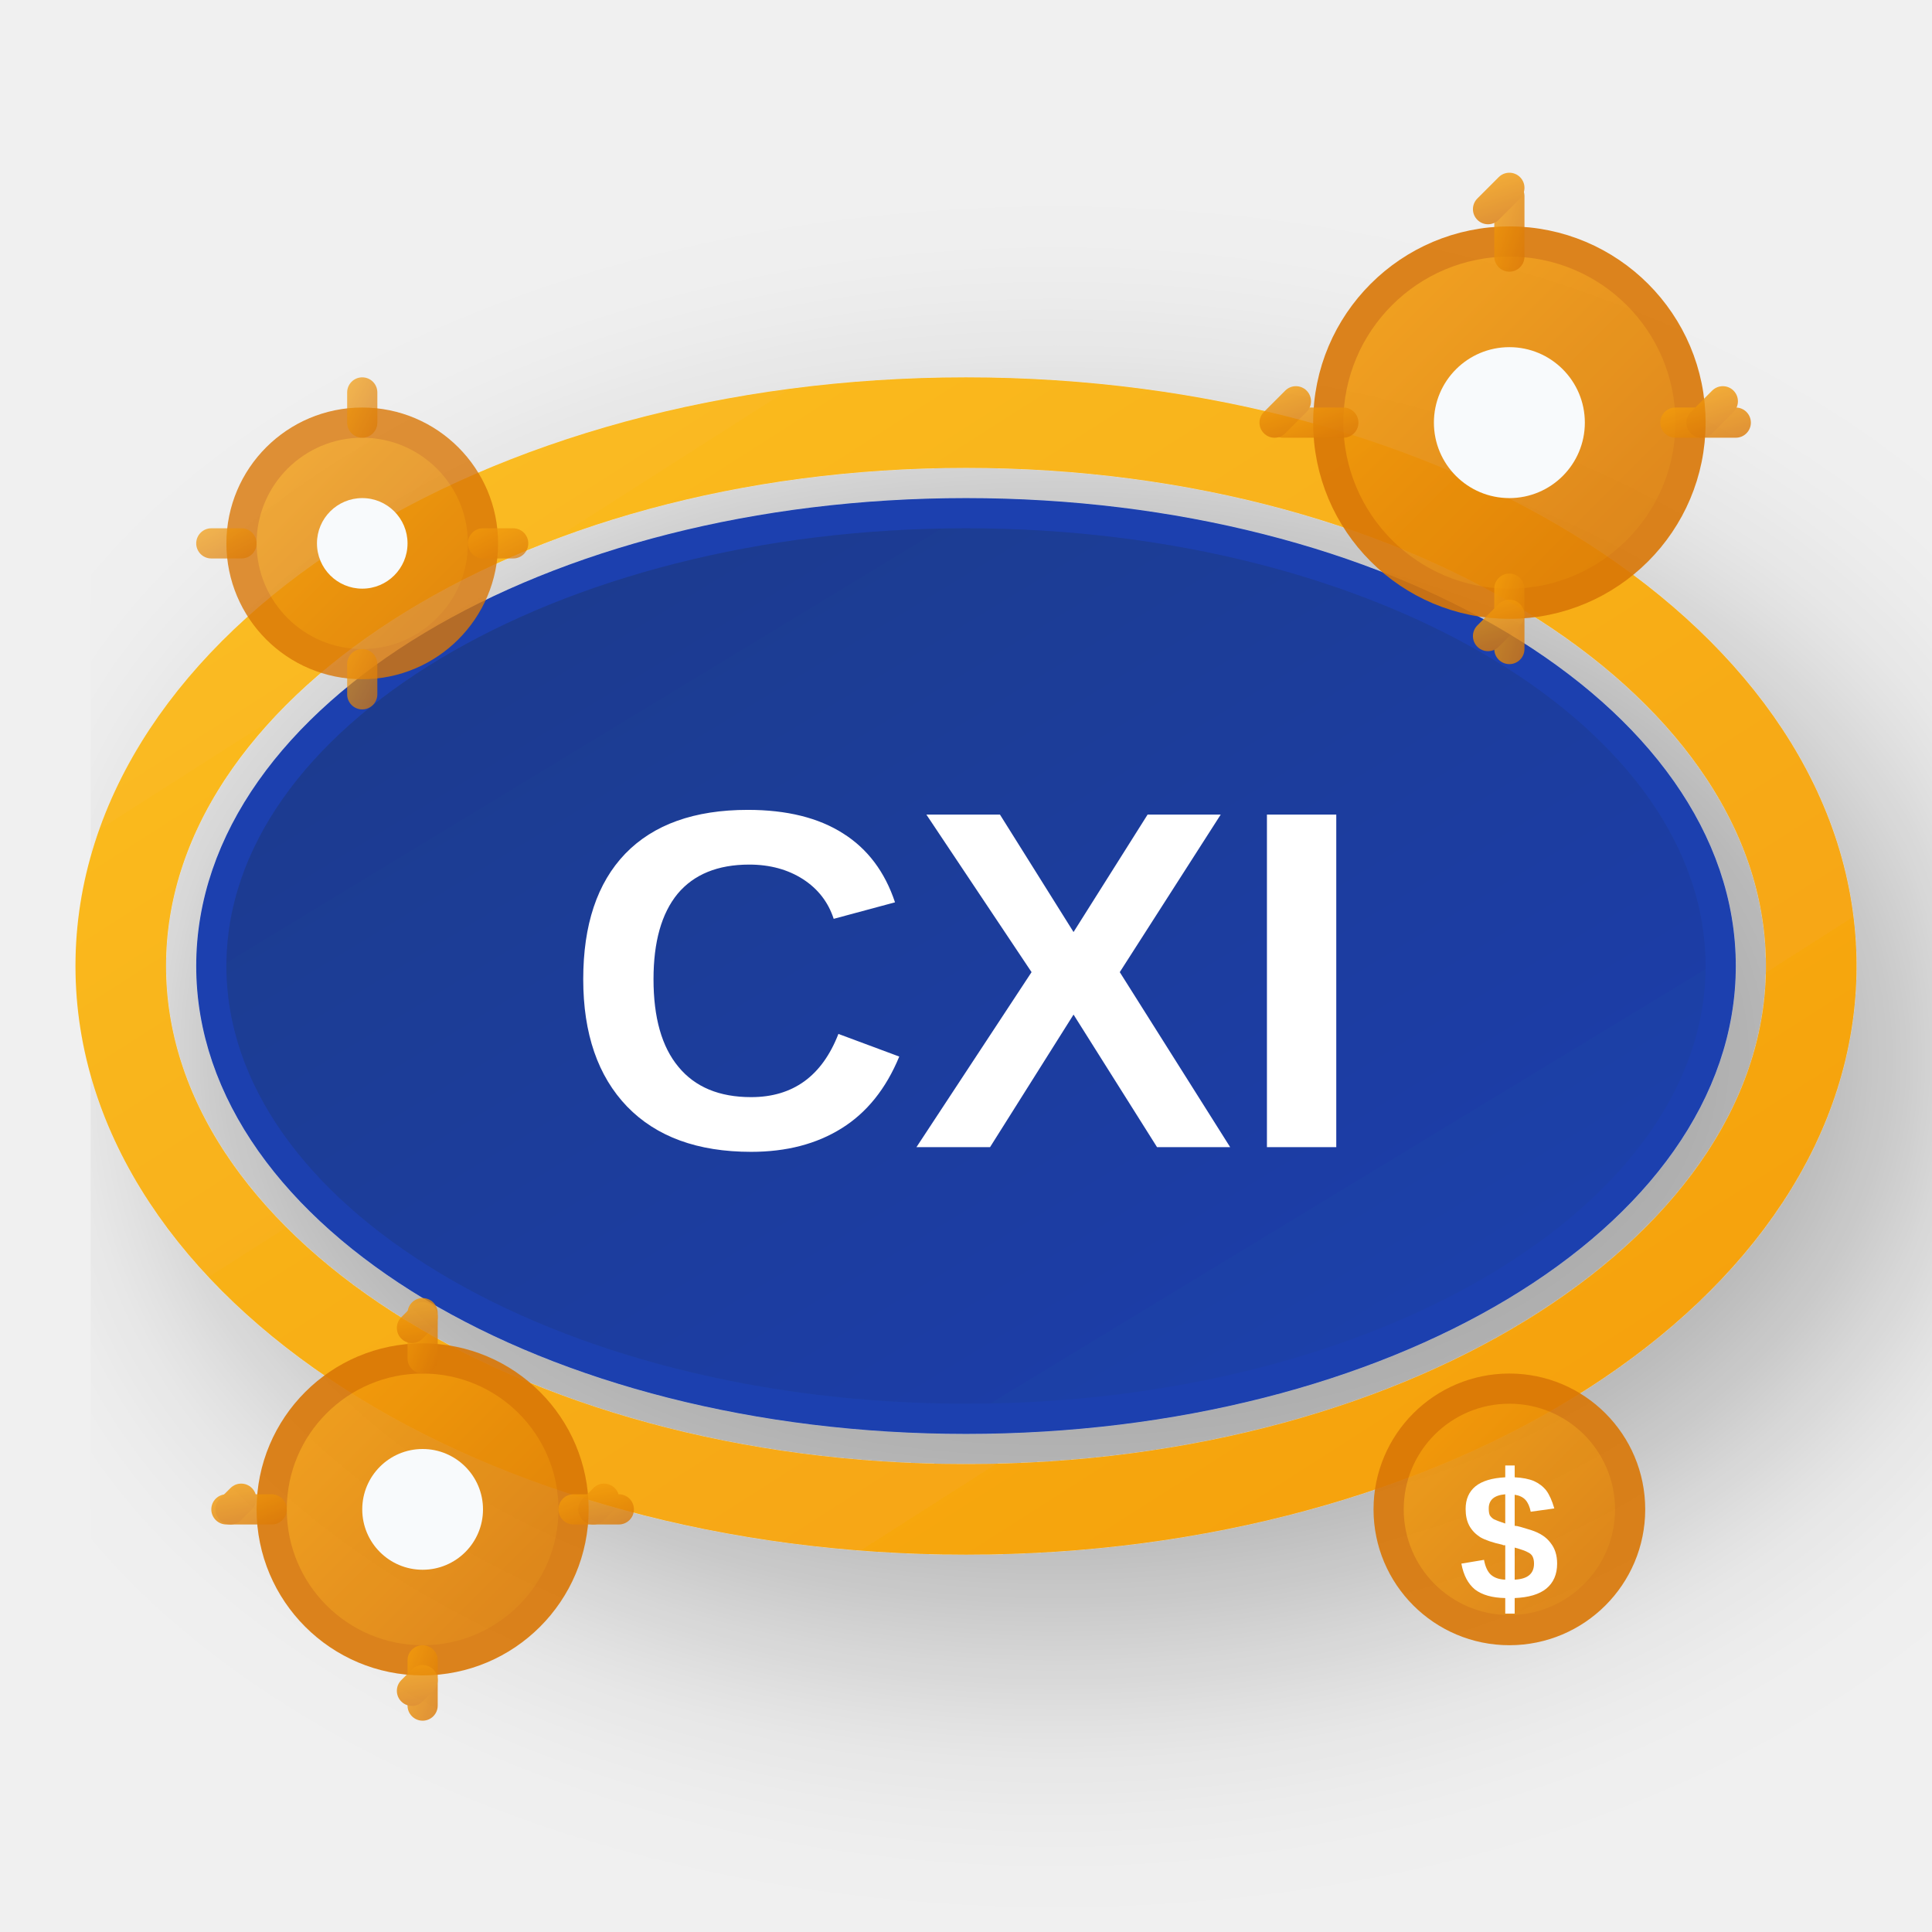
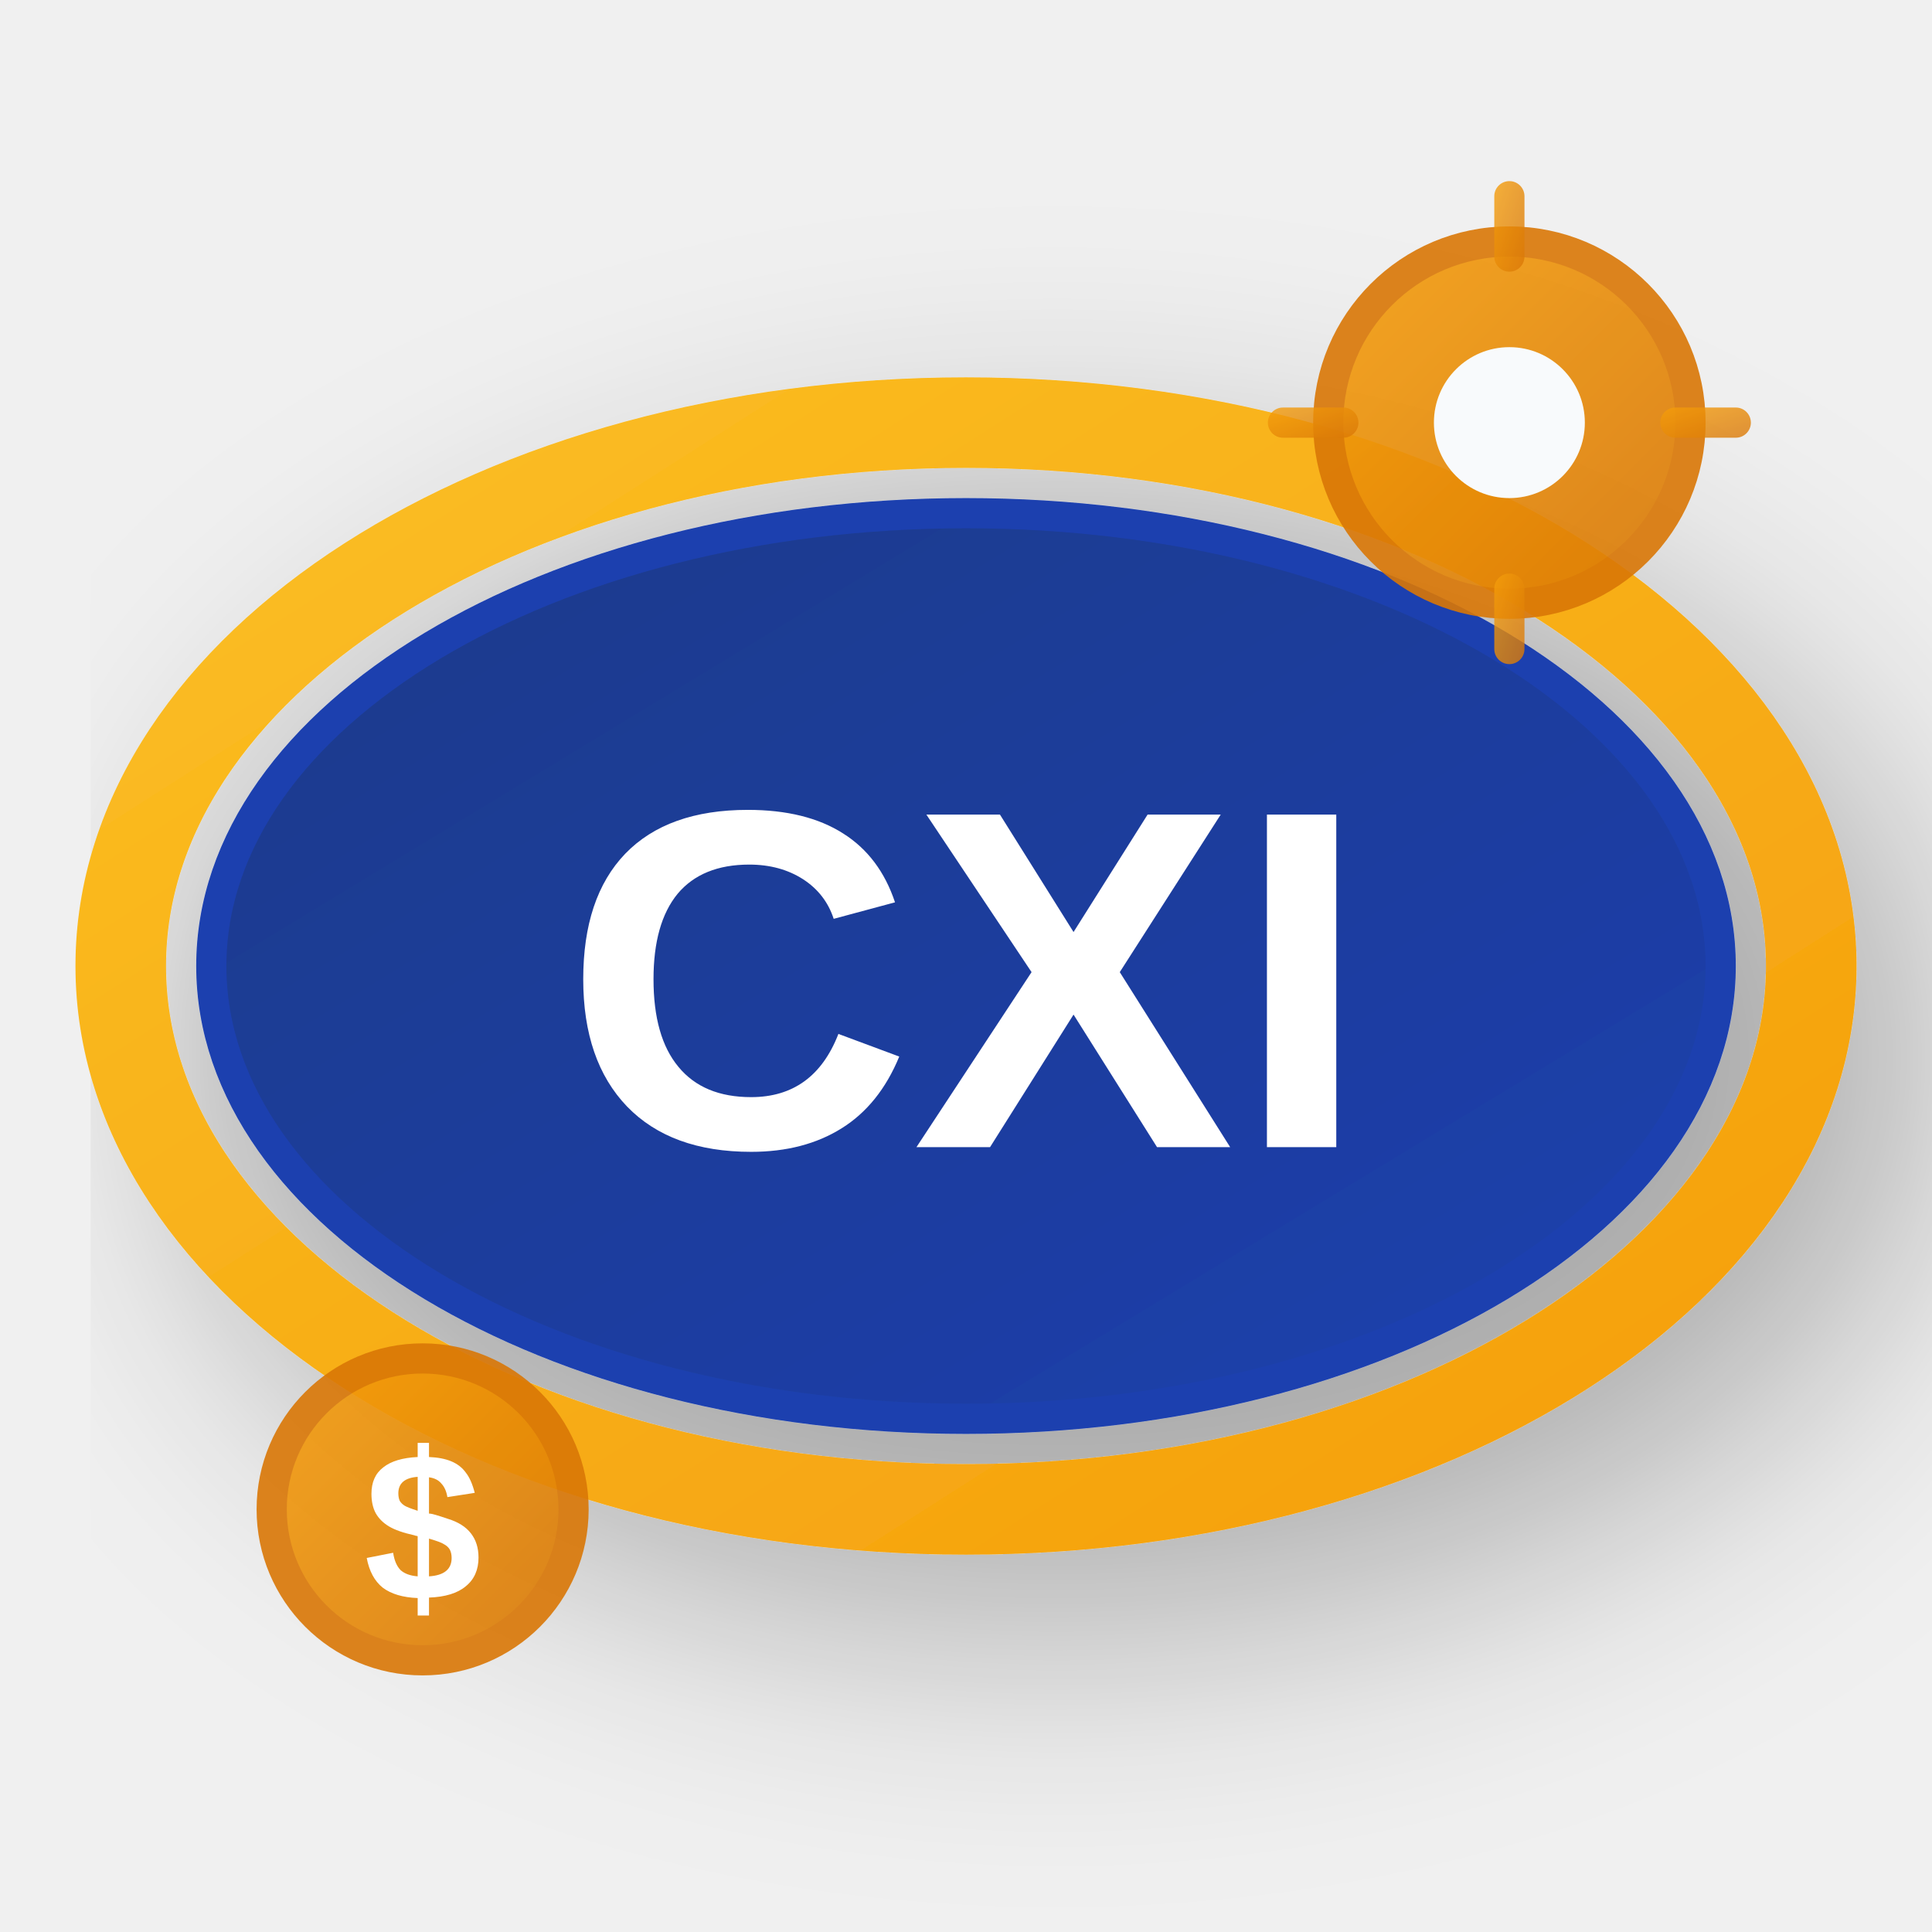
<svg xmlns="http://www.w3.org/2000/svg" width="64" height="64" viewBox="0 0 64 64">
  <defs>
    <linearGradient id="cxiBlue" x1="0%" y1="0%" x2="100%" y2="100%">
      <stop offset="0%" style="stop-color:#1e3a8a;stop-opacity:1" />
      <stop offset="100%" style="stop-color:#1e40af;stop-opacity:1" />
    </linearGradient>
    <linearGradient id="cxiOrange" x1="0%" y1="0%" x2="100%" y2="100%">
      <stop offset="0%" style="stop-color:#f59e0b;stop-opacity:1" />
      <stop offset="100%" style="stop-color:#d97706;stop-opacity:1" />
    </linearGradient>
    <linearGradient id="goldRing" x1="0%" y1="0%" x2="100%" y2="100%">
      <stop offset="0%" style="stop-color:#fbbf24;stop-opacity:1" />
      <stop offset="100%" style="stop-color:#f59e0b;stop-opacity:1" />
    </linearGradient>
    <filter id="dropShadow" x="-50%" y="-50%" width="200%" height="200%">
      <feDropShadow dx="3" dy="3" stdDeviation="4" flood-color="#000" flood-opacity="0.3" />
    </filter>
-     <style>
-       .gear-container {
-         transform-origin: 32px 32px;
-         transition: all 0.3s ease;
-       }
-       
-       .gear {
-         transform-origin: center;
-         transition: transform 0.3s ease;
-       }
-       
-       /* Hover animations */
-       .cxi-logo-container:hover .gear-orbit-1 {
-         animation: orbitClockwise 4s linear infinite;
-       }
-       
-       .cxi-logo-container:hover .gear-orbit-2 {
-         animation: orbitCounterClockwise 3s linear infinite;
-       }
-       
-       .cxi-logo-container:hover .gear-orbit-3 {
-         animation: orbitClockwise 5s linear infinite;
-       }
-       
-       .cxi-logo-container:hover .gear-1 {
-         animation: spinClockwise 2s linear infinite;
-       }
-       
-       .cxi-logo-container:hover .gear-2 {
-         animation: spinCounterClockwise 1.5s linear infinite;
-       }
-       
-       .cxi-logo-container:hover .gear-3 {
-         animation: spinClockwise 2.5s linear infinite;
-       }
-       
-       /* Click/Active animations - faster spinning */
-       .cxi-logo-container:active .gear-orbit-1,
-       .cxi-logo-container.clicked .gear-orbit-1 {
-         animation: orbitClockwise 2s linear infinite;
-       }
-       
-       .cxi-logo-container:active .gear-orbit-2,
-       .cxi-logo-container.clicked .gear-orbit-2 {
-         animation: orbitCounterClockwise 1.5s linear infinite;
-       }
-       
-       .cxi-logo-container:active .gear-orbit-3,
-       .cxi-logo-container.clicked .gear-orbit-3 {
-         animation: orbitClockwise 2.5s linear infinite;
-       }
-       
-       .cxi-logo-container:active .gear-1,
-       .cxi-logo-container.clicked .gear-1 {
-         animation: spinClockwise 1s linear infinite;
-       }
-       
-       .cxi-logo-container:active .gear-2,
-       .cxi-logo-container.clicked .gear-2 {
-         animation: spinCounterClockwise 0.75s linear infinite;
-       }
-       
-       .cxi-logo-container:active .gear-3,
-       .cxi-logo-container.clicked .gear-3 {
-         animation: spinClockwise 1.25s linear infinite;
-       }
-       
-       /* Keyframe animations */
-       @keyframes orbitClockwise {
-         from { transform: rotate(0deg); }
-         to { transform: rotate(360deg); }
-       }
-       
-       @keyframes orbitCounterClockwise {
-         from { transform: rotate(0deg); }
-         to { transform: rotate(-360deg); }
-       }
-       
-       @keyframes spinClockwise {
-         from { transform: rotate(0deg); }
-         to { transform: rotate(360deg); }
-       }
-       
-       @keyframes spinCounterClockwise {
-         from { transform: rotate(0deg); }
-         to { transform: rotate(-360deg); }
-       }
-       
-       /* Cursor pointer for interactive elements */
-       .cxi-logo-container {
-         cursor: pointer;
-       }
-     </style>
  </defs>
-   <g class="cxi-logo-container">
-     <g class="cxi-logo" filter="url(#dropShadow)">
-       <ellipse cx="32" cy="32" rx="28" ry="18" fill="none" stroke="url(#goldRing)" stroke-width="3" />
-       <ellipse cx="32" cy="32" rx="25" ry="15" fill="url(#cxiBlue)" stroke="#1e40af" stroke-width="1" />
-       <text x="32" y="38" font-family="Arial, sans-serif" font-size="16" font-weight="bold" text-anchor="middle" fill="white">CXI</text>
-     </g>
-     <g class="gear-container gear-orbit-1" transform-origin="32 32">
-       <g class="gear gear-1" transform="translate(50, 14)">
-         <circle cx="0" cy="0" r="6" fill="url(#cxiOrange)" stroke="#d97706" stroke-width="1" opacity="0.9" />
-         <circle cx="0" cy="0" r="2.5" fill="#f8fafc" />
-         <g fill="url(#cxiOrange)" opacity="0.8">
-           <rect x="-0.5" y="-8" width="1" height="3" rx="0.5" />
-           <rect x="-0.5" y="5" width="1" height="3" rx="0.5" />
-           <rect x="-8" y="-0.5" width="3" height="1" rx="0.5" />
-           <rect x="5" y="-0.5" width="3" height="1" rx="0.5" />
-           <rect x="-6" y="-6" width="1" height="2" rx="0.5" transform="rotate(45)" />
-           <rect x="4" y="-6" width="1" height="2" rx="0.5" transform="rotate(45)" />
-           <rect x="-6" y="4" width="1" height="2" rx="0.5" transform="rotate(45)" />
-           <rect x="4" y="4" width="1" height="2" rx="0.5" transform="rotate(45)" />
-         </g>
-       </g>
-     </g>
-     <g class="gear-container gear-orbit-2" transform-origin="32 32">
-       <g class="gear gear-2" transform="translate(14, 50)">
-         <circle cx="0" cy="0" r="5" fill="url(#cxiOrange)" stroke="#d97706" stroke-width="1" opacity="0.9" />
-         <circle cx="0" cy="0" r="2" fill="#f8fafc" />
-         <g fill="url(#cxiOrange)" opacity="0.8">
-           <rect x="-0.5" y="-7" width="1" height="2.5" rx="0.5" />
-           <rect x="-0.5" y="4.5" width="1" height="2.5" rx="0.5" />
-           <rect x="-7" y="-0.5" width="2.5" height="1" rx="0.5" />
-           <rect x="4.5" y="-0.5" width="2.5" height="1" rx="0.5" />
-           <rect x="-5" y="-5" width="1" height="1.5" rx="0.5" transform="rotate(45)" />
-           <rect x="3.5" y="-5" width="1" height="1.5" rx="0.5" transform="rotate(45)" />
-           <rect x="-5" y="3.5" width="1" height="1.5" rx="0.5" transform="rotate(45)" />
-           <rect x="3.5" y="3.5" width="1" height="1.5" rx="0.5" transform="rotate(45)" />
-         </g>
-       </g>
-     </g>
-     <g class="gear-container gear-orbit-3" transform-origin="32 32">
-       <g class="gear gear-3" transform="translate(12, 18)">
-         <circle cx="0" cy="0" r="4" fill="url(#cxiOrange)" stroke="#d97706" stroke-width="1" opacity="0.8" />
-         <circle cx="0" cy="0" r="1.5" fill="#f8fafc" />
-         <g fill="url(#cxiOrange)" opacity="0.7">
-           <rect x="-0.5" y="-5.5" width="1" height="2" rx="0.5" />
-           <rect x="-0.5" y="3.5" width="1" height="2" rx="0.5" />
-           <rect x="-5.5" y="-0.5" width="2" height="1" rx="0.5" />
-           <rect x="3.5" y="-0.5" width="2" height="1" rx="0.5" />
-         </g>
-       </g>
-     </g>
-     <g class="exchange-symbol">
-       <circle cx="50" cy="50" r="4" fill="url(#cxiOrange)" stroke="#d97706" stroke-width="1" opacity="0.9" />
-       <text x="50" y="53" font-family="Arial, sans-serif" font-size="6" font-weight="bold" text-anchor="middle" fill="white">$</text>
+   <g class="cxi-logo" filter="url(#dropShadow)">
+     <ellipse cx="32" cy="32" rx="28" ry="18" fill="none" stroke="url(#goldRing)" stroke-width="3" />
+     <ellipse cx="32" cy="32" rx="25" ry="15" fill="url(#cxiBlue)" stroke="#1e40af" stroke-width="1" />
+     <text x="32" y="38" font-family="Arial, sans-serif" font-size="16" font-weight="bold" text-anchor="middle" fill="white">CXI</text>
+   </g>
+   <g class="change-indicator">
+     <circle cx="50" cy="14" r="6" fill="url(#cxiOrange)" stroke="#d97706" stroke-width="1" opacity="0.9" />
+     <circle cx="50" cy="14" r="2.5" fill="#f8fafc" />
+     <g fill="url(#cxiOrange)" opacity="0.8">
+       <rect x="49.5" y="6" width="1" height="3" rx="0.5" />
+       <rect x="49.5" y="19" width="1" height="3" rx="0.5" />
+       <rect x="42" y="13.5" width="3" height="1" rx="0.5" />
+       <rect x="55" y="13.5" width="3" height="1" rx="0.5" />
    </g>
  </g>
+   <g class="exchange-symbol">
+     <circle cx="14" cy="50" r="5" fill="url(#cxiOrange)" stroke="#d97706" stroke-width="1" opacity="0.9" />
+     <text x="14" y="53" font-family="Arial, sans-serif" font-size="7" font-weight="bold" text-anchor="middle" fill="white">$</text>
+   </g>
</svg>
